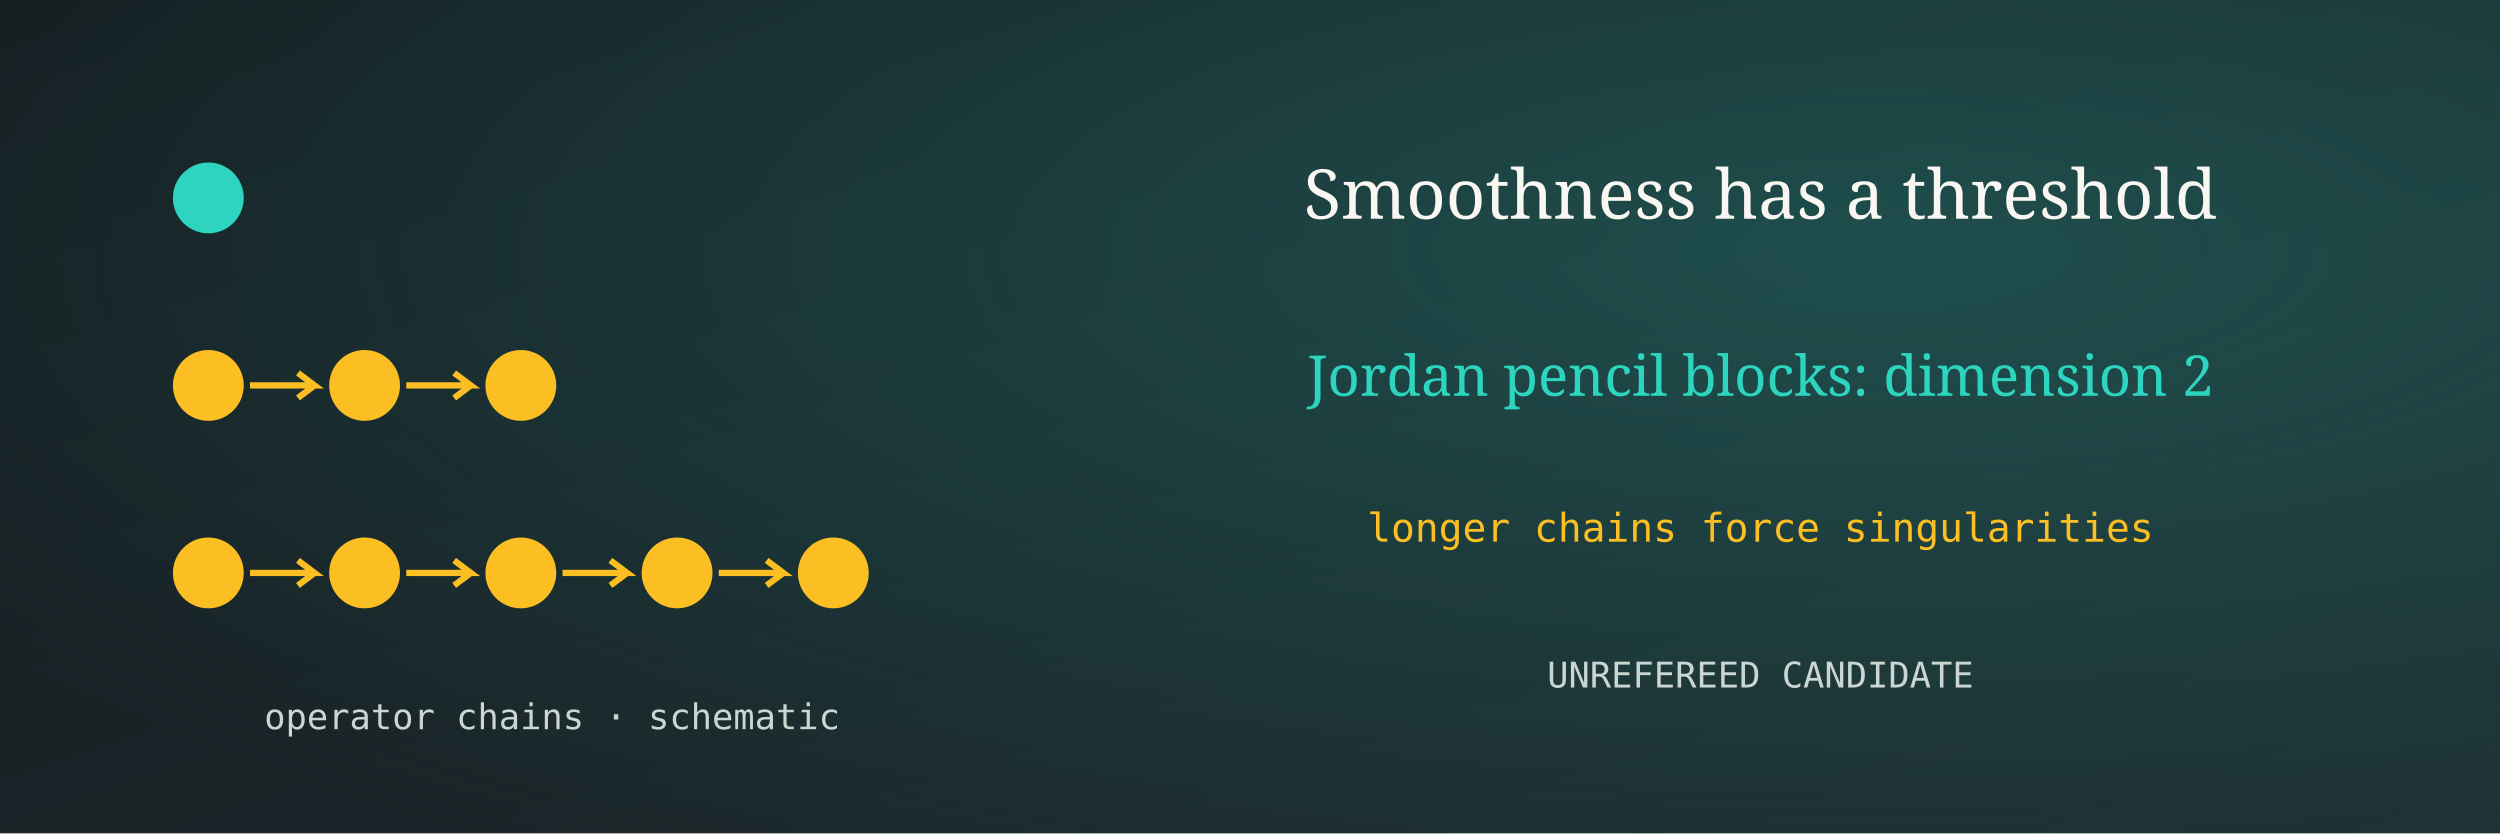
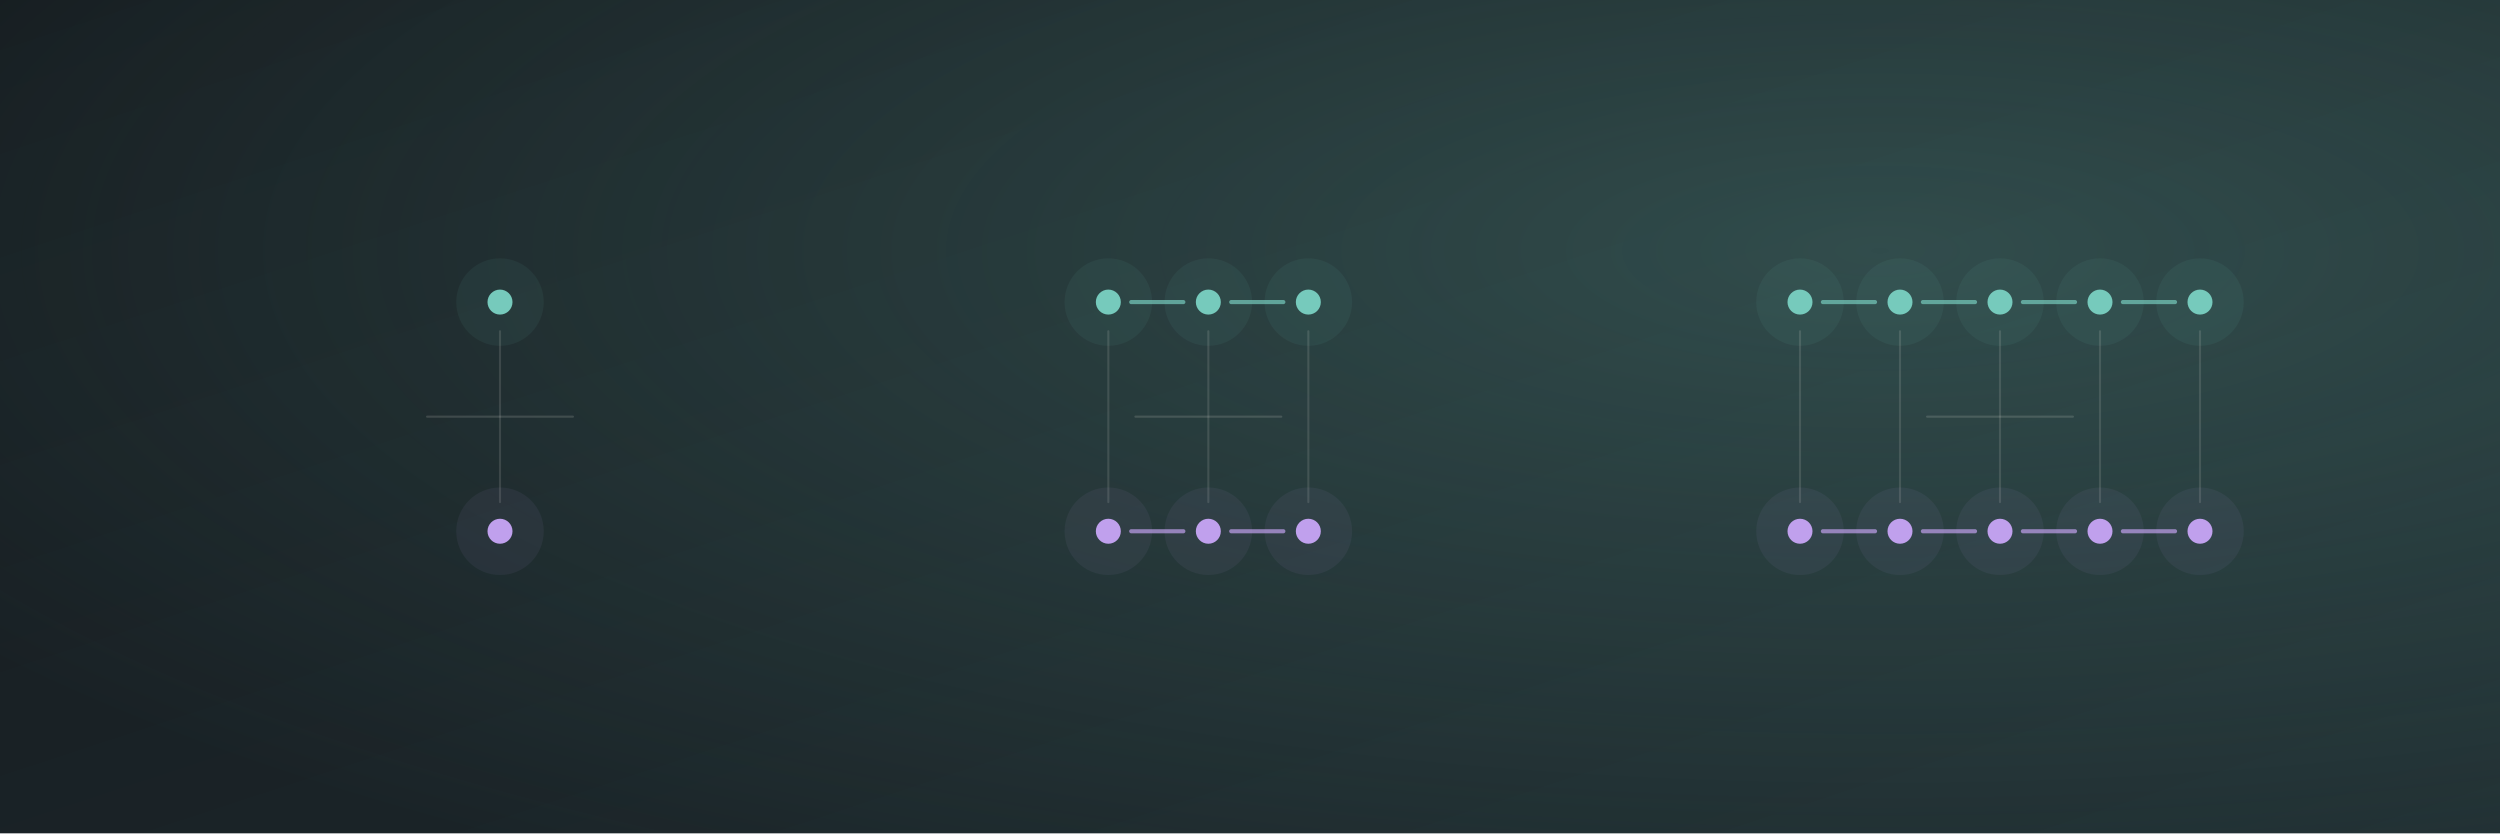
- <svg xmlns="http://www.w3.org/2000/svg" viewBox="0 0 1200 400" role="img" aria-hidden="true">
+ <svg xmlns="http://www.w3.org/2000/svg" viewBox="0 0 1200 400" role="img" aria-labelledby="art-description">
  <defs>
    <linearGradient id="bg" x1="0" y1="0" x2="1" y2="1">
      <stop offset="0" stop-color="#151a1e" />
      <stop offset="1" stop-color="#1e2a2e" />
    </linearGradient>
    <radialGradient id="glow" cx="0.75" cy="0.3" r="0.9">
-       <stop offset="0" stop-color="#2dd4bf" stop-opacity="0.25" />
-       <stop offset="1" stop-color="#2dd4bf" stop-opacity="0" />
+       <stop offset="0" stop-color="#76cabc" stop-opacity="0.25" />
+       <stop offset="1" stop-color="#76cabc" stop-opacity="0" />
    </radialGradient>
  </defs>
  <rect width="1200" height="400" fill="url(#bg)" />
  <rect width="1200" height="400" fill="url(#glow)" />
-   <circle cx="100" cy="95" r="17" fill="#2dd4bf" />
-   <circle cx="100" cy="185" r="17" fill="#fbbf24" />
-   <circle cx="175" cy="185" r="17" fill="#fbbf24" />
-   <path d="M120 185 H151 l-8 -6 m8 6 l-8 6" fill="none" stroke="#fbbf24" stroke-width="3" />
-   <circle cx="250" cy="185" r="17" fill="#fbbf24" />
-   <path d="M195 185 H226 l-8 -6 m8 6 l-8 6" fill="none" stroke="#fbbf24" stroke-width="3" />
-   <circle cx="100" cy="275" r="17" fill="#fbbf24" />
-   <circle cx="175" cy="275" r="17" fill="#fbbf24" />
-   <path d="M120 275 H151 l-8 -6 m8 6 l-8 6" fill="none" stroke="#fbbf24" stroke-width="3" />
-   <circle cx="250" cy="275" r="17" fill="#fbbf24" />
-   <path d="M195 275 H226 l-8 -6 m8 6 l-8 6" fill="none" stroke="#fbbf24" stroke-width="3" />
-   <circle cx="325" cy="275" r="17" fill="#fbbf24" />
-   <path d="M270 275 H301 l-8 -6 m8 6 l-8 6" fill="none" stroke="#fbbf24" stroke-width="3" />
-   <circle cx="400" cy="275" r="17" fill="#fbbf24" />
-   <path d="M345 275 H376 l-8 -6 m8 6 l-8 6" fill="none" stroke="#fbbf24" stroke-width="3" />
-   <text class="og-hide" x="265" y="350" text-anchor="middle" fill="#cbd5d1" font-family="monospace" font-size="17">operator chains · schematic</text>
-   <text class="og-hide" x="845" y="105" text-anchor="middle" fill="#faf7f2" font-family="Georgia" font-size="33">Smoothness has a threshold</text>
-   <text class="og-hide" x="845" y="190" text-anchor="middle" fill="#2dd4bf" font-family="Georgia" font-size="27">Jordan pencil blocks: dimension 2</text>
-   <text class="og-hide" x="845" y="260" text-anchor="middle" fill="#fbbf24" font-family="monospace" font-size="19">longer chains force singularities</text>
-   <text class="og-hide" x="845" y="330" text-anchor="middle" fill="#cbd5d1" font-family="monospace" font-size="17">UNREFEREED CANDIDATE</text>
+   <circle cx="240" cy="145" r="21" fill="#76cabc" opacity="0.065" />
+   <circle cx="240" cy="145" r="6" fill="#76cabc" opacity="1" />
+   <path d="M240 159 V241" fill="none" stroke="#f4efe6" stroke-width="1" opacity="0.13" stroke-linecap="round" />
+   <circle cx="240" cy="255" r="21" fill="#c0a0ed" opacity="0.065" />
+   <circle cx="240" cy="255" r="6" fill="#c0a0ed" opacity="1" />
+   <path d="M205 200 H275" fill="none" stroke="#f4efe6" stroke-width="1" opacity="0.15" stroke-linecap="round" />
+   <circle cx="532" cy="145" r="21" fill="#76cabc" opacity="0.065" />
+   <circle cx="532" cy="145" r="6" fill="#76cabc" opacity="1" />
+   <path d="M532 159 V241" fill="none" stroke="#f4efe6" stroke-width="1" opacity="0.13" stroke-linecap="round" />
+   <path d="M543 145 H568" fill="none" stroke="#76cabc" stroke-width="2" opacity="0.7" stroke-linecap="round" />
+   <circle cx="580" cy="145" r="21" fill="#76cabc" opacity="0.065" />
+   <circle cx="580" cy="145" r="6" fill="#76cabc" opacity="1" />
+   <path d="M580 159 V241" fill="none" stroke="#f4efe6" stroke-width="1" opacity="0.13" stroke-linecap="round" />
+   <path d="M591 145 H616" fill="none" stroke="#76cabc" stroke-width="2" opacity="0.7" stroke-linecap="round" />
+   <circle cx="628" cy="145" r="21" fill="#76cabc" opacity="0.065" />
+   <circle cx="628" cy="145" r="6" fill="#76cabc" opacity="1" />
+   <path d="M628 159 V241" fill="none" stroke="#f4efe6" stroke-width="1" opacity="0.13" stroke-linecap="round" />
+   <circle cx="532" cy="255" r="21" fill="#c0a0ed" opacity="0.065" />
+   <circle cx="532" cy="255" r="6" fill="#c0a0ed" opacity="1" />
+   <path d="M543 255 H568" fill="none" stroke="#c0a0ed" stroke-width="2" opacity="0.7" stroke-linecap="round" />
+   <circle cx="580" cy="255" r="21" fill="#c0a0ed" opacity="0.065" />
+   <circle cx="580" cy="255" r="6" fill="#c0a0ed" opacity="1" />
+   <path d="M591 255 H616" fill="none" stroke="#c0a0ed" stroke-width="2" opacity="0.7" stroke-linecap="round" />
+   <circle cx="628" cy="255" r="21" fill="#c0a0ed" opacity="0.065" />
+   <circle cx="628" cy="255" r="6" fill="#c0a0ed" opacity="1" />
+   <path d="M545 200 H615" fill="none" stroke="#f4efe6" stroke-width="1" opacity="0.15" stroke-linecap="round" />
+   <circle cx="864" cy="145" r="21" fill="#76cabc" opacity="0.065" />
+   <circle cx="864" cy="145" r="6" fill="#76cabc" opacity="1" />
+   <path d="M864 159 V241" fill="none" stroke="#f4efe6" stroke-width="1" opacity="0.13" stroke-linecap="round" />
+   <path d="M875 145 H900" fill="none" stroke="#76cabc" stroke-width="2" opacity="0.7" stroke-linecap="round" />
+   <circle cx="912" cy="145" r="21" fill="#76cabc" opacity="0.065" />
+   <circle cx="912" cy="145" r="6" fill="#76cabc" opacity="1" />
+   <path d="M912 159 V241" fill="none" stroke="#f4efe6" stroke-width="1" opacity="0.13" stroke-linecap="round" />
+   <path d="M923 145 H948" fill="none" stroke="#76cabc" stroke-width="2" opacity="0.7" stroke-linecap="round" />
+   <circle cx="960" cy="145" r="21" fill="#76cabc" opacity="0.065" />
+   <circle cx="960" cy="145" r="6" fill="#76cabc" opacity="1" />
+   <path d="M960 159 V241" fill="none" stroke="#f4efe6" stroke-width="1" opacity="0.13" stroke-linecap="round" />
+   <path d="M971 145 H996" fill="none" stroke="#76cabc" stroke-width="2" opacity="0.7" stroke-linecap="round" />
+   <circle cx="1008" cy="145" r="21" fill="#76cabc" opacity="0.065" />
+   <circle cx="1008" cy="145" r="6" fill="#76cabc" opacity="1" />
+   <path d="M1008 159 V241" fill="none" stroke="#f4efe6" stroke-width="1" opacity="0.13" stroke-linecap="round" />
+   <path d="M1019 145 H1044" fill="none" stroke="#76cabc" stroke-width="2" opacity="0.7" stroke-linecap="round" />
+   <circle cx="1056" cy="145" r="21" fill="#76cabc" opacity="0.065" />
+   <circle cx="1056" cy="145" r="6" fill="#76cabc" opacity="1" />
+   <path d="M1056 159 V241" fill="none" stroke="#f4efe6" stroke-width="1" opacity="0.13" stroke-linecap="round" />
+   <circle cx="864" cy="255" r="21" fill="#c0a0ed" opacity="0.065" />
+   <circle cx="864" cy="255" r="6" fill="#c0a0ed" opacity="1" />
+   <path d="M875 255 H900" fill="none" stroke="#c0a0ed" stroke-width="2" opacity="0.7" stroke-linecap="round" />
+   <circle cx="912" cy="255" r="21" fill="#c0a0ed" opacity="0.065" />
+   <circle cx="912" cy="255" r="6" fill="#c0a0ed" opacity="1" />
+   <path d="M923 255 H948" fill="none" stroke="#c0a0ed" stroke-width="2" opacity="0.7" stroke-linecap="round" />
+   <circle cx="960" cy="255" r="21" fill="#c0a0ed" opacity="0.065" />
+   <circle cx="960" cy="255" r="6" fill="#c0a0ed" opacity="1" />
+   <path d="M971 255 H996" fill="none" stroke="#c0a0ed" stroke-width="2" opacity="0.7" stroke-linecap="round" />
+   <circle cx="1008" cy="255" r="21" fill="#c0a0ed" opacity="0.065" />
+   <circle cx="1008" cy="255" r="6" fill="#c0a0ed" opacity="1" />
+   <path d="M1019 255 H1044" fill="none" stroke="#c0a0ed" stroke-width="2" opacity="0.7" stroke-linecap="round" />
+   <circle cx="1056" cy="255" r="21" fill="#c0a0ed" opacity="0.065" />
+   <circle cx="1056" cy="255" r="6" fill="#c0a0ed" opacity="1" />
+   <path d="M925 200 H995" fill="none" stroke="#f4efe6" stroke-width="1" opacity="0.15" stroke-linecap="round" />
</svg>
